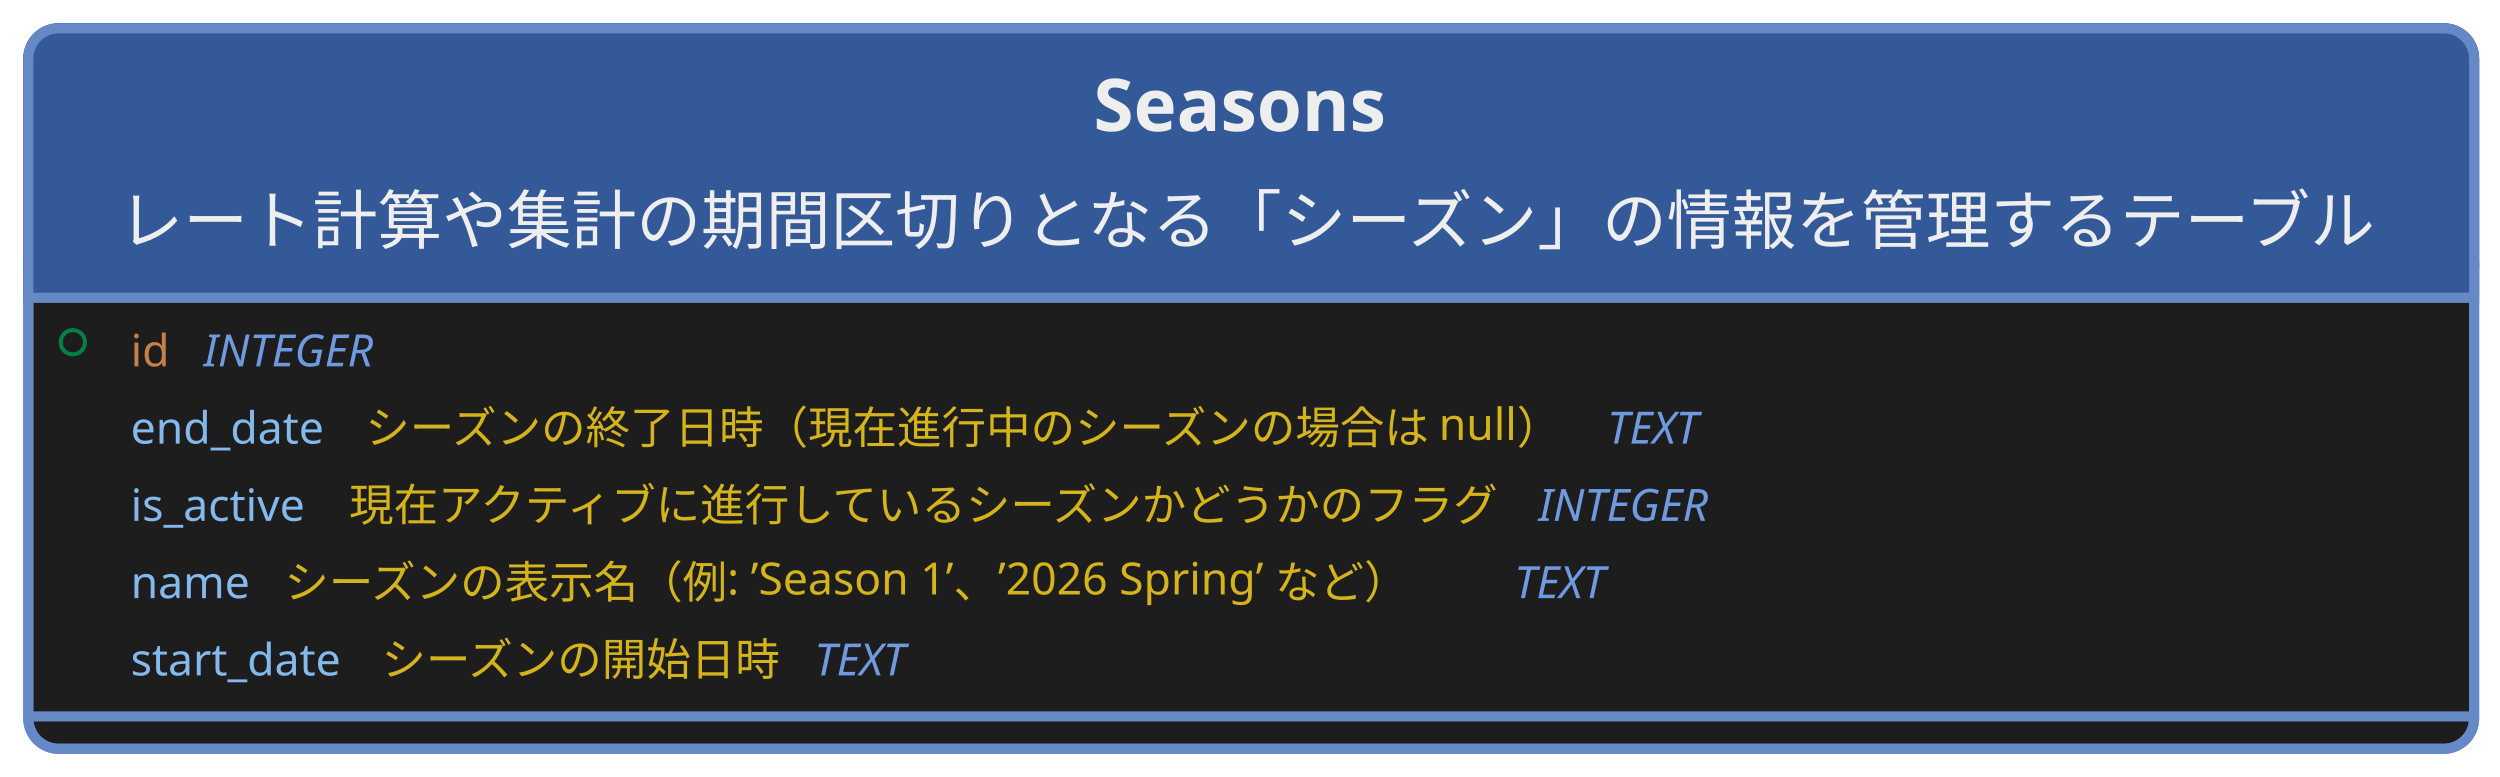
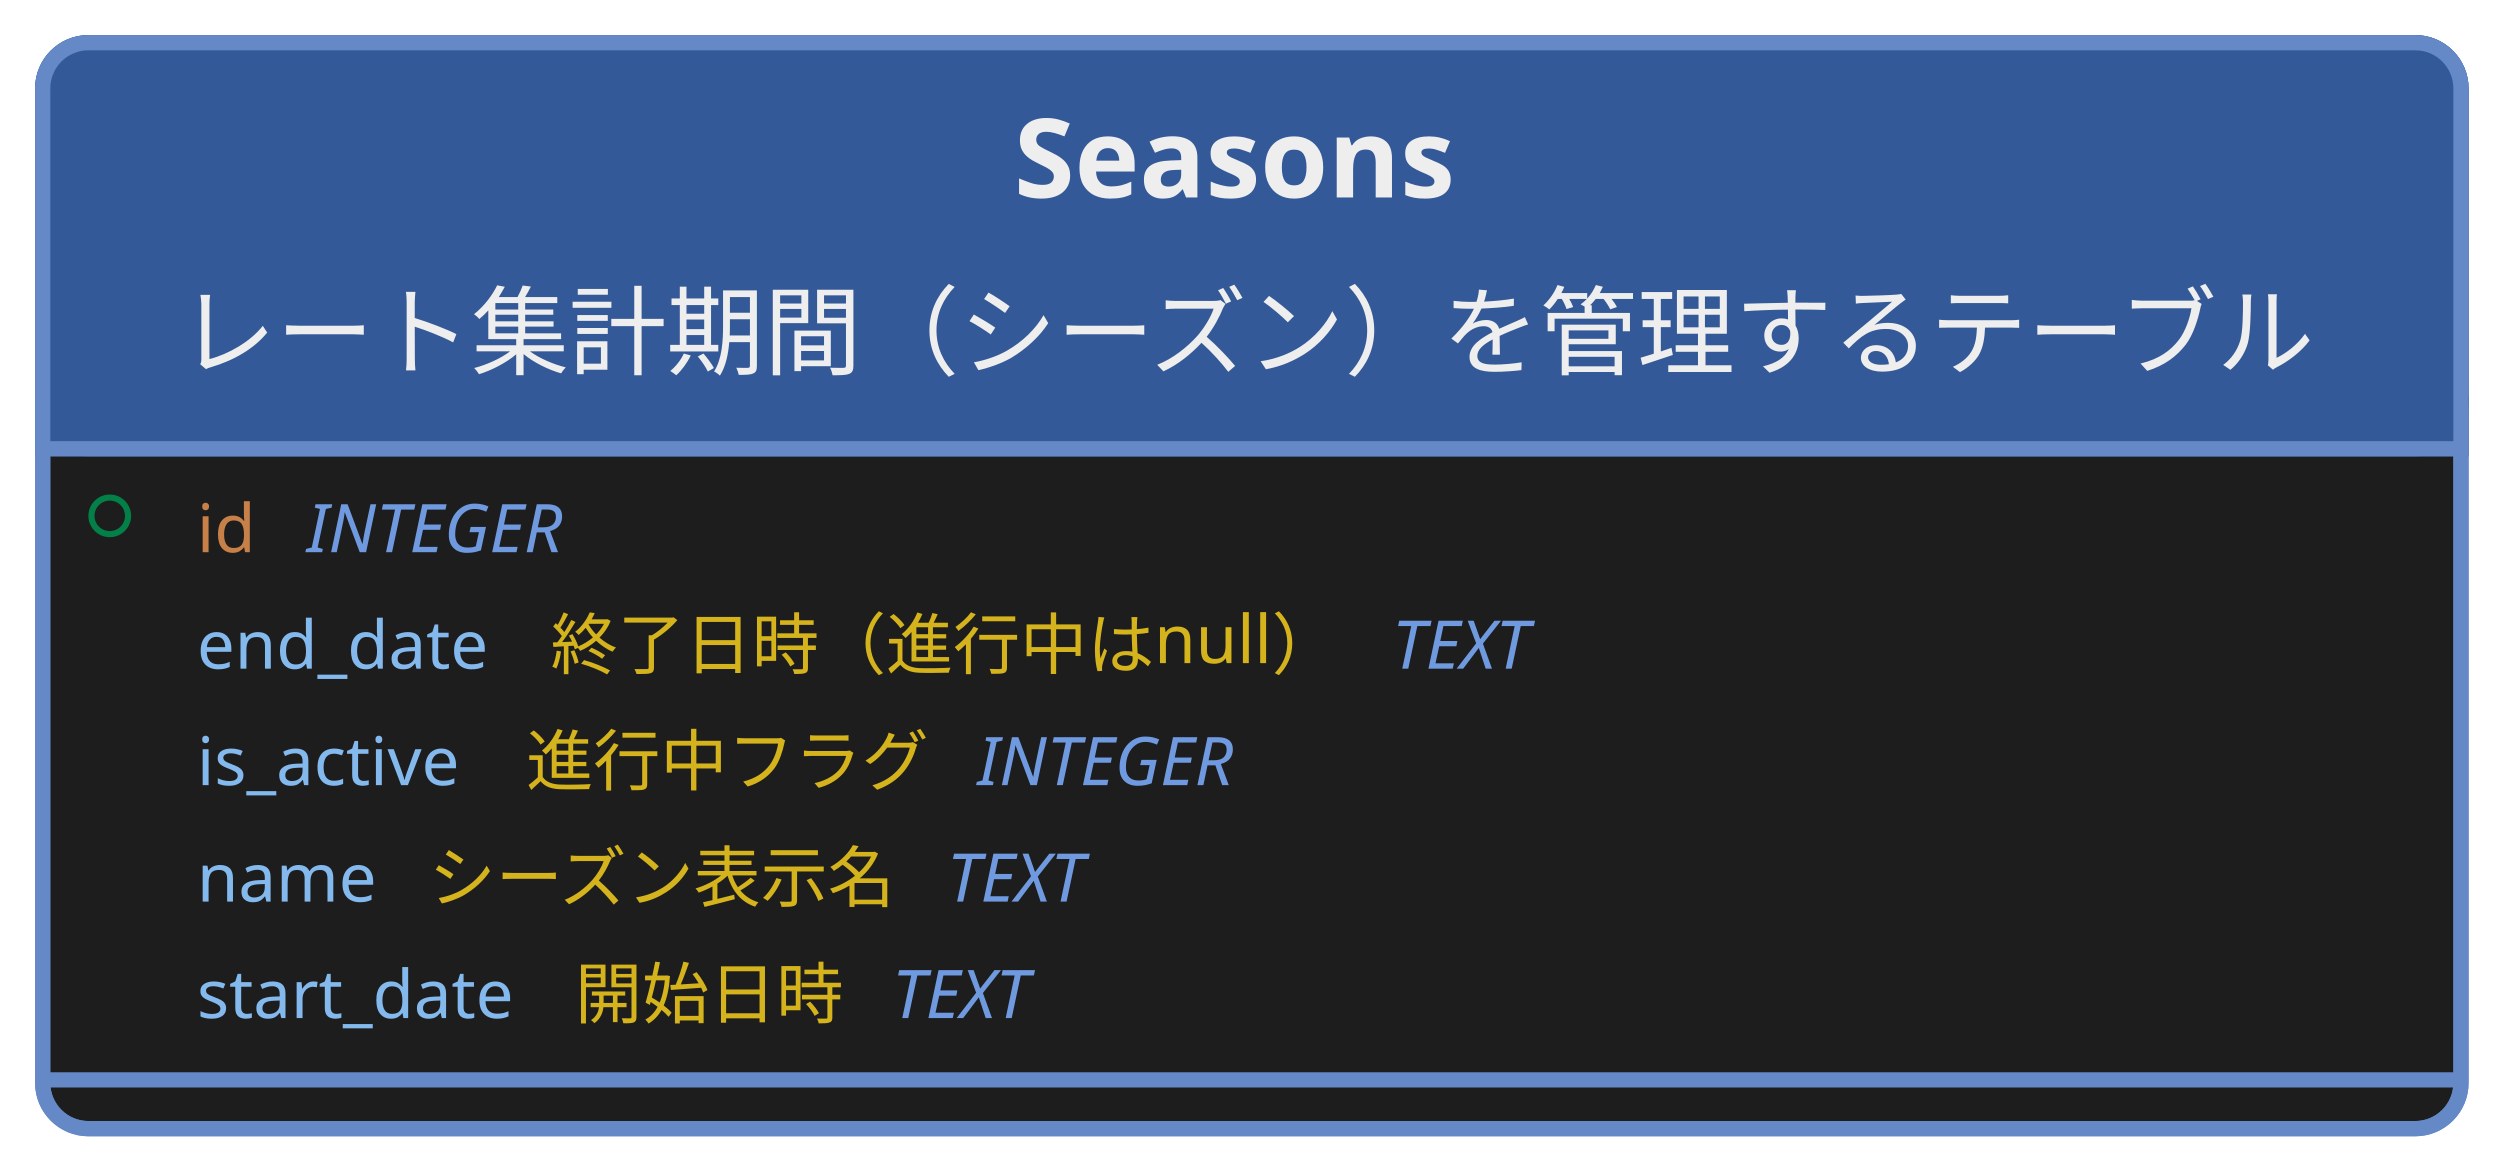
- <svg xmlns="http://www.w3.org/2000/svg" contentScriptType="application/ecmascript" contentStyleType="text/css" height="192px" preserveAspectRatio="none" style="width:618px;height:192px;background:#222222;" version="1.1" viewBox="0 0 618 192" width="618px" zoomAndPan="magnify">
+ <svg xmlns="http://www.w3.org/2000/svg" contentScriptType="application/ecmascript" contentStyleType="text/css" height="192px" preserveAspectRatio="none" style="width:410px;height:192px;background:#222222;" version="1.1" viewBox="0 0 410 192" width="410px" zoomAndPan="magnify">
  <defs />
  <g>
-     <rect codeLine="33" fill="#1D1D1D" height="178.1" id="Seasons" rx="7.5" ry="7.5" style="stroke:#6489C6;stroke-width:2.5;" width="604.6" x="7" y="7" />
-     <rect fill="#345998" height="66.6" rx="7.5" ry="7.5" style="stroke:#345998;stroke-width:2.5;" width="604.6" x="7" y="7" />
-     <rect fill="#345998" height="7.5" style="stroke:#345998;stroke-width:2.5;" width="604.6" x="7" y="66.1" />
-     <rect codeLine="33" fill="none" height="178.1" id="Seasons" rx="7.5" ry="7.5" style="stroke:#6489C6;stroke-width:2.5;" width="604.6" x="7" y="7" />
-     <text fill="#000000" font-family="Meiryo" font-size="18" lengthAdjust="spacing" textLength="0" x="270.3" y="32.381" />
-     <text fill="#EEEEEE" font-family="Meiryo" font-size="18" font-weight="bold" lengthAdjust="spacing" textLength="78" x="270.3" y="32.381">Seasons</text>
-     <text fill="#000000" font-family="Meiryo" font-size="18" lengthAdjust="spacing" textLength="0" x="366.3" y="32.381" />
+     <rect codeLine="33" fill="#1D1D1D" height="178.1" id="Seasons" rx="7.5" ry="7.5" style="stroke:#6489C6;stroke-width:2.5;" width="396.6" x="7" y="7" />
+     <rect fill="#345998" height="66.6" rx="7.5" ry="7.5" style="stroke:#345998;stroke-width:2.5;" width="396.6" x="7" y="7" />
+     <rect fill="#345998" height="7.5" style="stroke:#345998;stroke-width:2.5;" width="396.6" x="7" y="66.1" />
+     <rect codeLine="33" fill="none" height="178.1" id="Seasons" rx="7.5" ry="7.5" style="stroke:#6489C6;stroke-width:2.5;" width="396.6" x="7" y="7" />
+     <text fill="#000000" font-family="Meiryo" font-size="18" lengthAdjust="spacing" textLength="0" x="166.3" y="32.381" />
+     <text fill="#EEEEEE" font-family="Meiryo" font-size="18" font-weight="bold" lengthAdjust="spacing" textLength="78" x="166.3" y="32.381">Seasons</text>
+     <text fill="#000000" font-family="Meiryo" font-size="18" lengthAdjust="spacing" textLength="0" x="262.3" y="32.381" />
    <text fill="#000000" font-family="Meiryo" font-size="18" lengthAdjust="spacing" textLength="0" x="29.3" y="59.381" />
-     <text fill="#EEEEEE" font-family="Meiryo" font-size="16" lengthAdjust="spacing" textLength="560" x="29.3" y="60.261">レート計算や集計の期間区切りとなる「シーズン」の情報を管理するテーブル</text>
-     <text fill="#000000" font-family="Meiryo" font-size="18" lengthAdjust="spacing" textLength="0" x="607.3" y="59.381" />
-     <line style="stroke:#6489C6;stroke-width:2.5;" x1="8" x2="610.6" y1="73.6" y2="73.6" />
+     <text fill="#EEEEEE" font-family="Meiryo" font-size="16" lengthAdjust="spacing" textLength="352" x="29.3" y="60.261">レート集計期間（シーズン）を管理するテーブル</text>
+     <text fill="#000000" font-family="Meiryo" font-size="18" lengthAdjust="spacing" textLength="0" x="399.3" y="59.381" />
+     <line style="stroke:#6489C6;stroke-width:2.5;" x1="8" x2="402.6" y1="73.6" y2="73.6" />
    <ellipse cx="18" cy="84.6" rx="3" ry="3" style="stroke:#038048;stroke-width:1.0;fill:none;" />
    <text fill="#C88049" font-family="Meiryo" font-size="11" lengthAdjust="spacing" textLength="10" x="32.3" y="90.561">id</text>
    <text fill="#709AE0" font-family="Meiryo" font-size="11" font-style="italic" lengthAdjust="spacing" textLength="49" x="50.3" y="90.561">INTEGER</text>
    <text fill="#84B9EE" font-family="Meiryo" font-size="11" lengthAdjust="spacing" textLength="50" x="32.3" y="109.661">end_date</text>
-     <text fill="#D4B31D" font-family="Meiryo" font-size="11" lengthAdjust="spacing" textLength="299" x="90.3" y="109.661">シーズンの終了日時（現在進行中のシーズンの場合は null）</text>
-     <text fill="#709AE0" font-family="Meiryo" font-size="11" font-style="italic" lengthAdjust="spacing" textLength="28" x="397.3" y="109.661">TEXT</text>
+     <text fill="#D4B31D" font-family="Meiryo" font-size="11" lengthAdjust="spacing" textLength="130" x="90.3" y="109.661">終了日時（進行中はnull）</text>
+     <text fill="#709AE0" font-family="Meiryo" font-size="11" font-style="italic" lengthAdjust="spacing" textLength="28" x="228.3" y="109.661">TEXT</text>
    <text fill="#84B9EE" font-family="Meiryo" font-size="11" lengthAdjust="spacing" textLength="46" x="32.3" y="128.761">is_active</text>
-     <text fill="#D4B31D" font-family="Meiryo" font-size="11" lengthAdjust="spacing" textLength="286" x="86.3" y="128.761">現在アクティブに進行しているシーズンかどうかのフラグ</text>
-     <text fill="#709AE0" font-family="Meiryo" font-size="11" font-style="italic" lengthAdjust="spacing" textLength="49" x="380.3" y="128.761">INTEGER</text>
+     <text fill="#D4B31D" font-family="Meiryo" font-size="11" lengthAdjust="spacing" textLength="66" x="86.3" y="128.761">進行中フラグ</text>
+     <text fill="#709AE0" font-family="Meiryo" font-size="11" font-style="italic" lengthAdjust="spacing" textLength="49" x="160.3" y="128.761">INTEGER</text>
    <text fill="#84B9EE" font-family="Meiryo" font-size="11" lengthAdjust="spacing" textLength="30" x="32.3" y="147.861">name</text>
-     <text fill="#D4B31D" font-family="Meiryo" font-size="11" lengthAdjust="spacing" textLength="296" x="70.3" y="147.861">シーズンの表示名（例: ’Season 1’、’2026 Spring’ など）</text>
-     <text fill="#709AE0" font-family="Meiryo" font-size="11" font-style="italic" lengthAdjust="spacing" textLength="28" x="374.3" y="147.861">TEXT</text>
+     <text fill="#D4B31D" font-family="Meiryo" font-size="11" lengthAdjust="spacing" textLength="77" x="70.3" y="147.861">シーズン表示名</text>
+     <text fill="#709AE0" font-family="Meiryo" font-size="11" font-style="italic" lengthAdjust="spacing" textLength="28" x="155.3" y="147.861">TEXT</text>
    <text fill="#84B9EE" font-family="Meiryo" font-size="11" lengthAdjust="spacing" textLength="54" x="32.3" y="166.961">start_date</text>
-     <text fill="#D4B31D" font-family="Meiryo" font-size="11" lengthAdjust="spacing" textLength="99" x="94.3" y="166.961">シーズンの開始日時</text>
-     <text fill="#709AE0" font-family="Meiryo" font-size="11" font-style="italic" lengthAdjust="spacing" textLength="28" x="201.3" y="166.961">TEXT</text>
-     <line style="stroke:#6489C6;stroke-width:2.5;" x1="8" x2="610.6" y1="177.1" y2="177.1" />
+     <text fill="#D4B31D" font-family="Meiryo" font-size="11" lengthAdjust="spacing" textLength="44" x="94.3" y="166.961">開始日時</text>
+     <text fill="#709AE0" font-family="Meiryo" font-size="11" font-style="italic" lengthAdjust="spacing" textLength="28" x="146.3" y="166.961">TEXT</text>
+     <line style="stroke:#6489C6;stroke-width:2.5;" x1="8" x2="402.6" y1="177.1" y2="177.1" />
  </g>
</svg>
